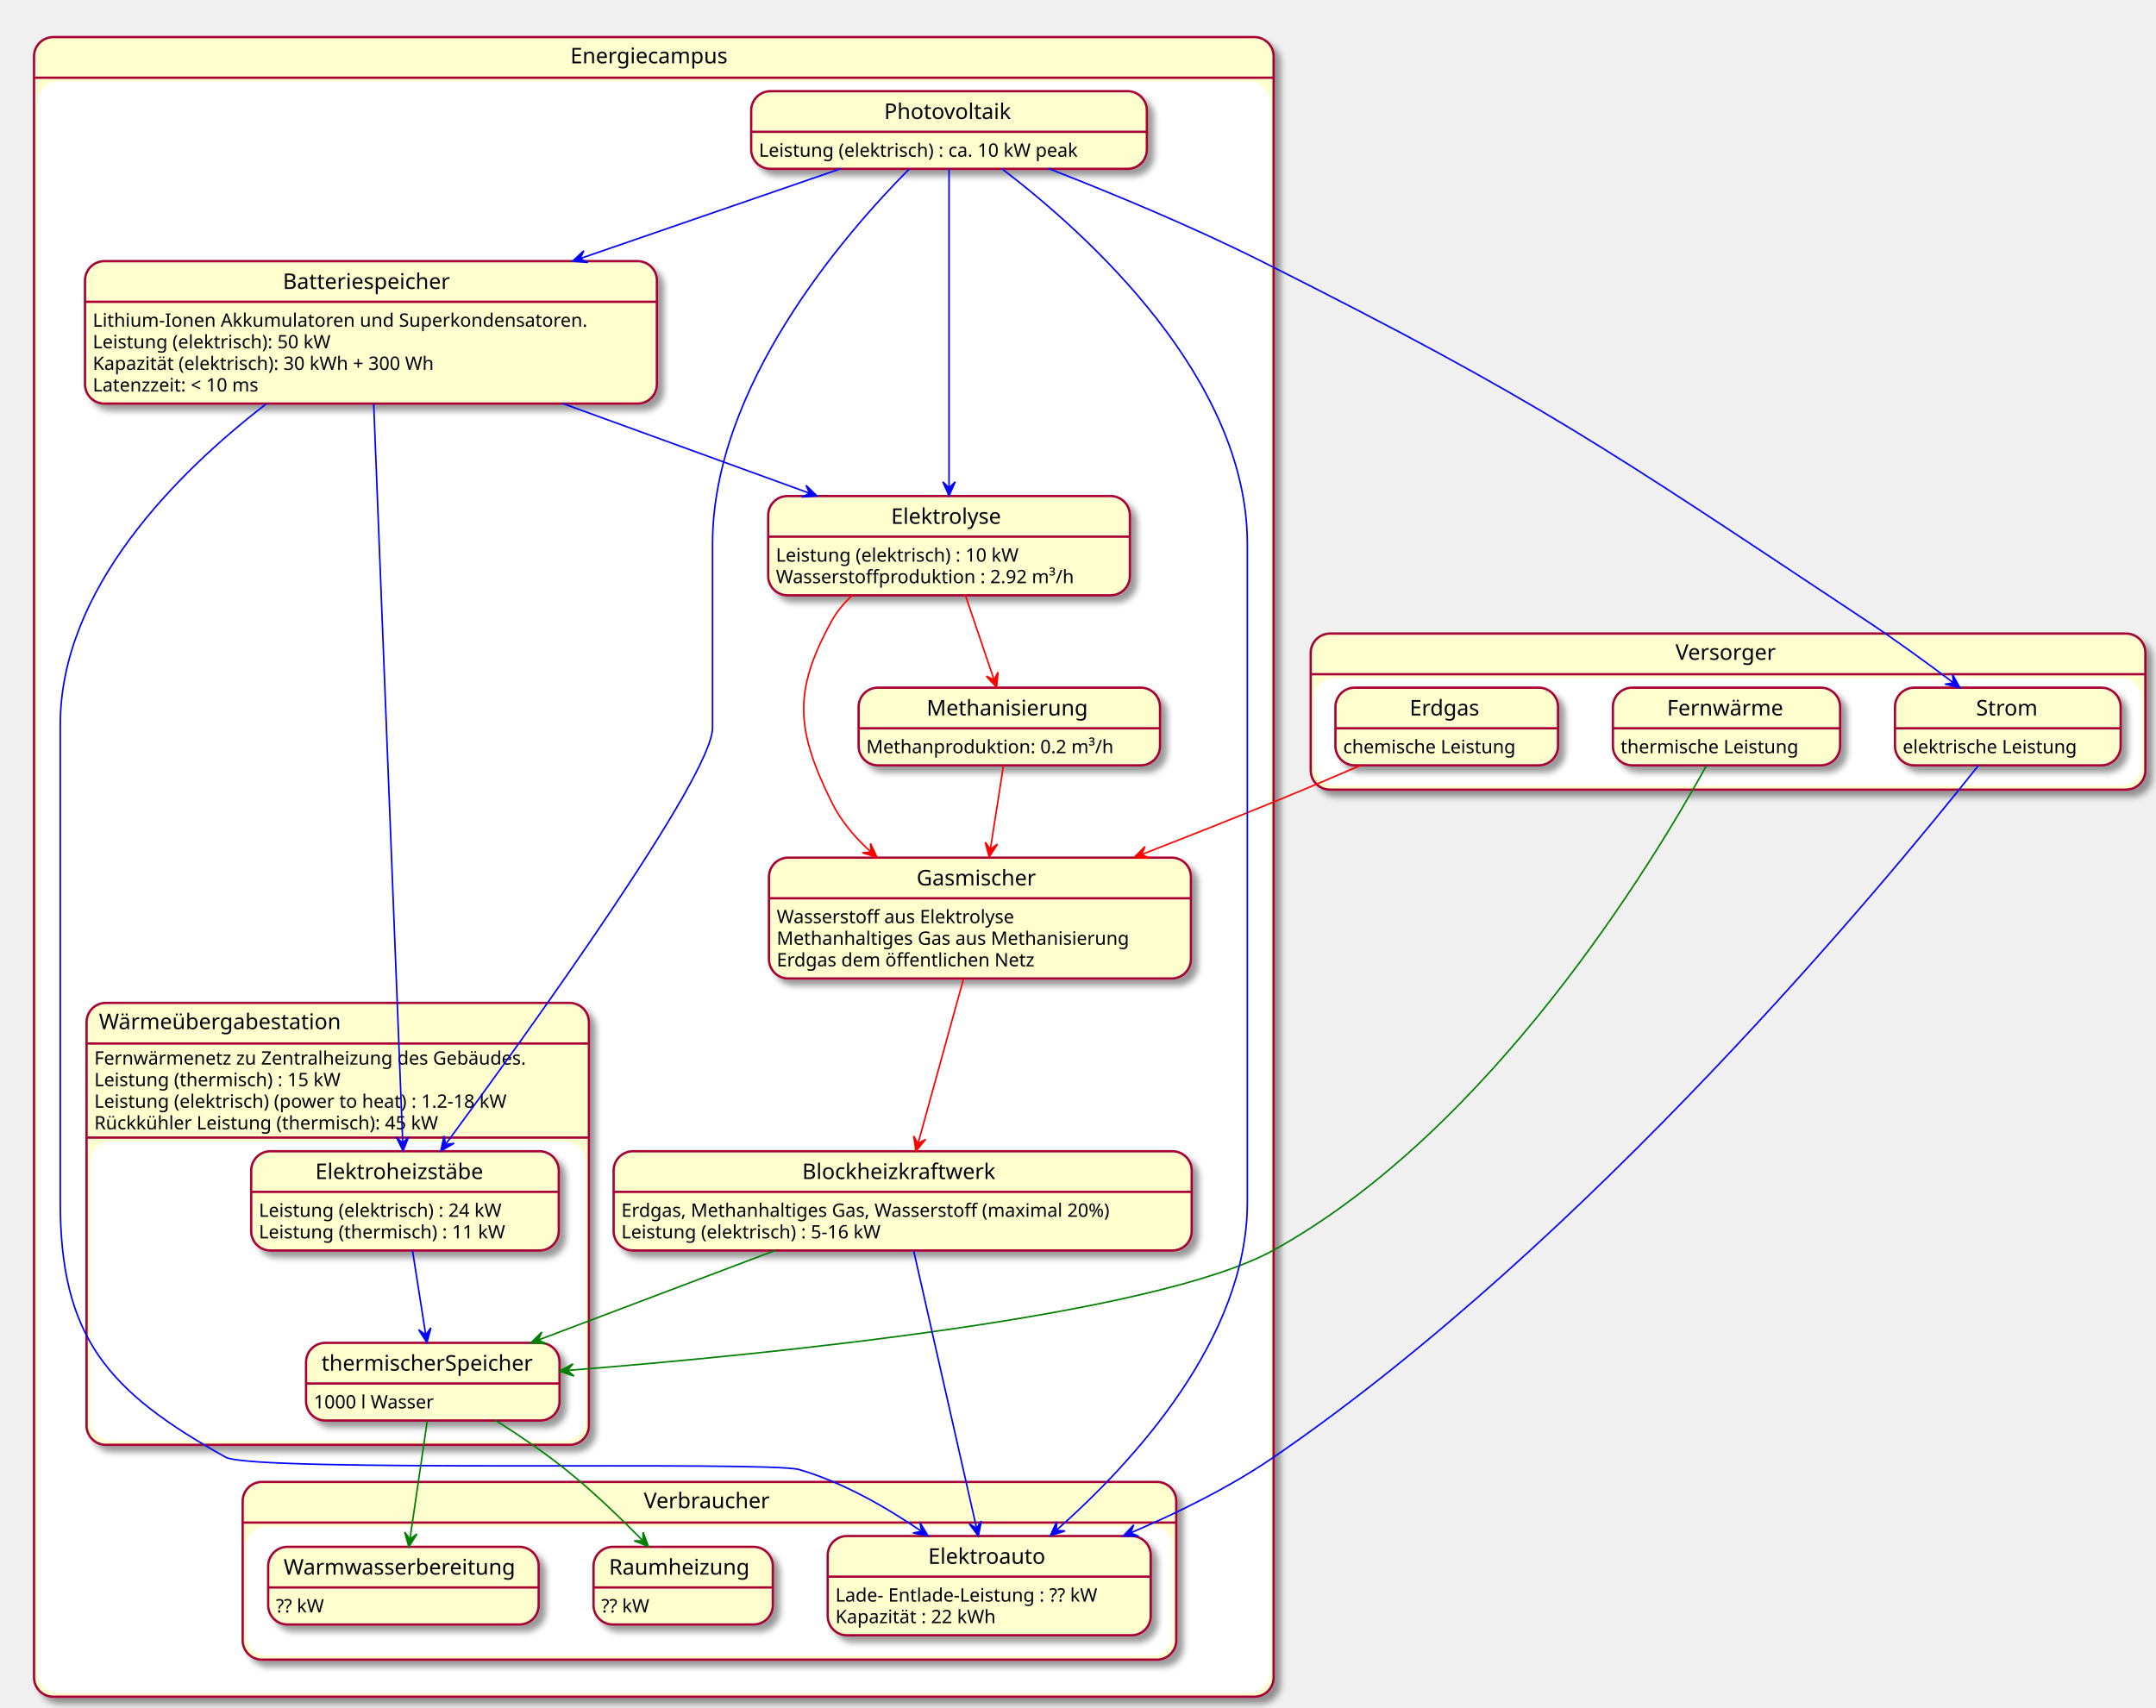
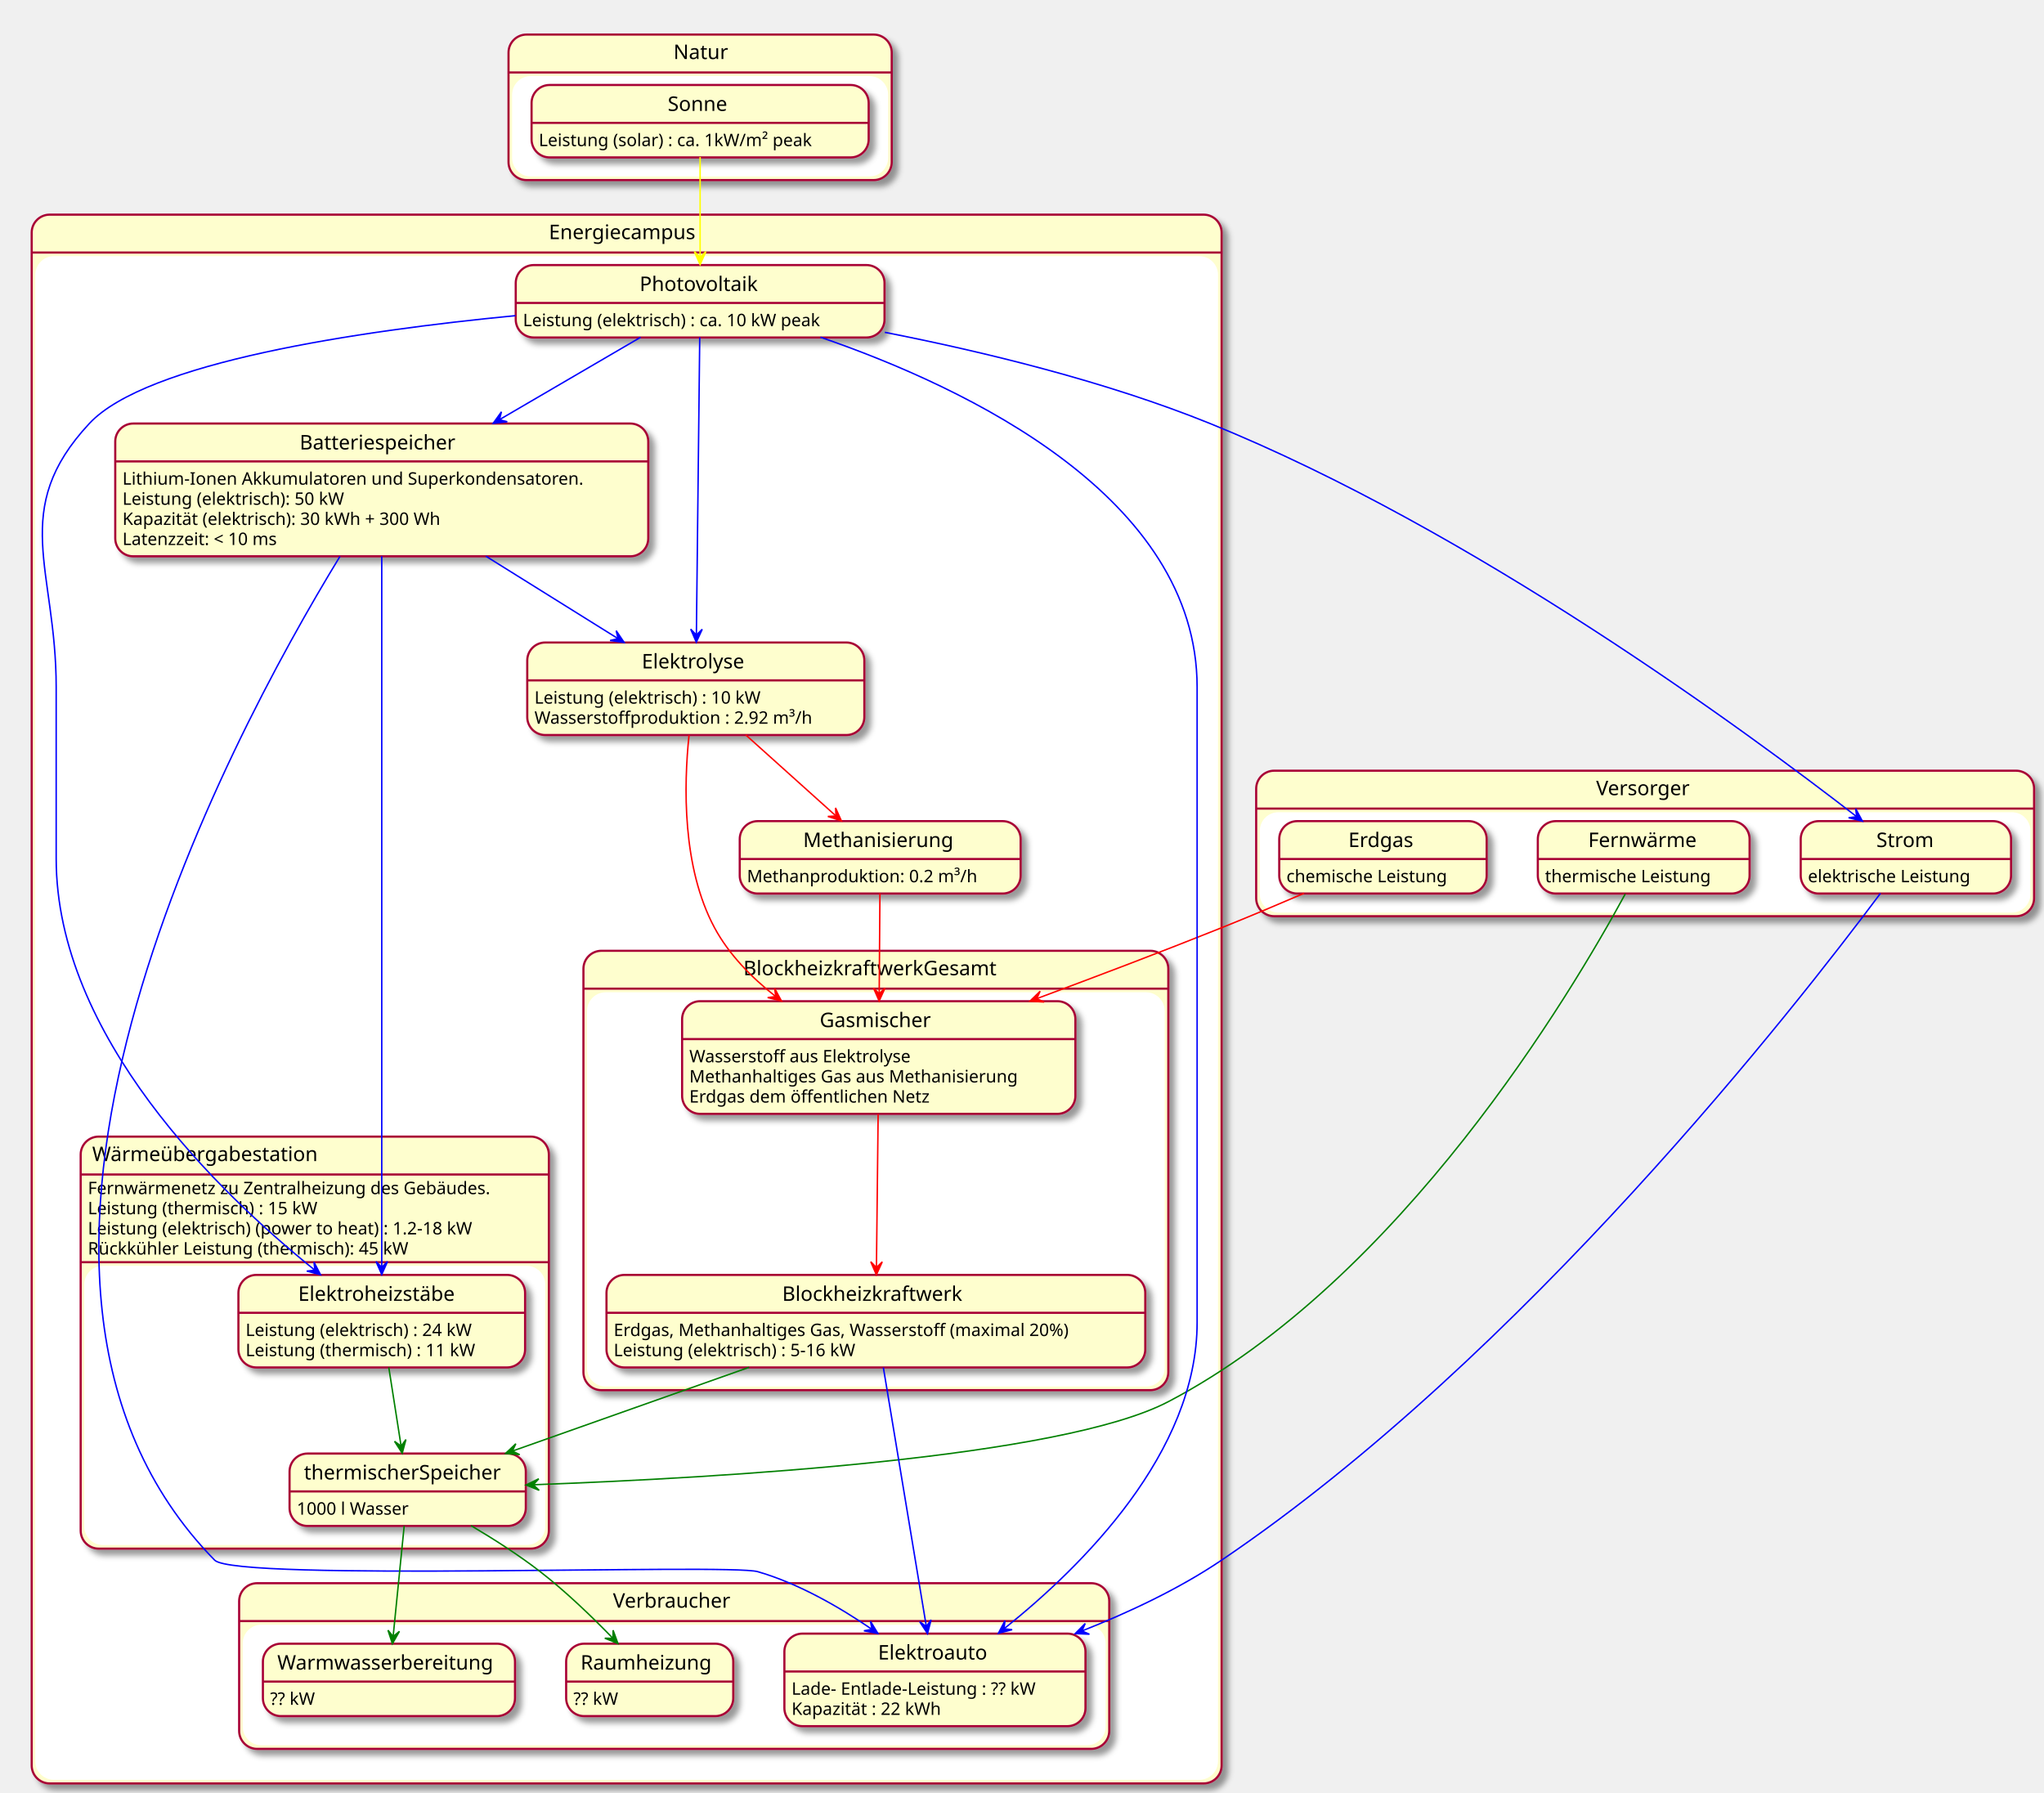
- <svg xmlns="http://www.w3.org/2000/svg" contentScriptType="application/ecmascript" contentStyleType="text/css" height="1151.042px" preserveAspectRatio="none" style="width:1453px;height:1151px;" version="1.1" viewBox="0 0 1453 1151" width="1453.125px" zoomAndPan="magnify">
+ <svg xmlns="http://www.w3.org/2000/svg" height="1296.875px" style="width:1478px;height:1296px;" version="1.1" viewBox="0 0 1478 1296" width="1478.125px">
  <defs>
-     <filter height="300%" id="fllgd9h" width="300%" x="-1" y="-1">
+     <filter height="300%" id="f1" width="300%" x="-1" y="-1">
      <feGaussianBlur result="blurOut" stdDeviation="2.083" />
      <feColorMatrix in="blurOut" result="blurOut2" type="matrix" values="0 0 0 0 0 0 0 0 0 0 0 0 0 0 0 0 0 0 .4 0" />
      <feOffset dx="4.167" dy="4.167" in="blurOut2" result="blurOut3" />
      <feBlend in="SourceGraphic" in2="blurOut3" mode="normal" />
    </filter>
  </defs>
  <g>
-     <rect fill="#FEFECE" filter="url(#fllgd9h)" height="1118.75" rx="13.021" ry="13.021" style="stroke: #A80036; stroke-width: 1.562;" width="835.417" x="22.917" y="25" />
-     <rect fill="#FFFFFF" height="1085.107" rx="13.021" ry="13.021" style="stroke: #FFFFFF; stroke-width: 1.042;" width="829.167" x="26.042" y="55.518" />
-     <line style="stroke: #A80036; stroke-width: 1.562;" x1="22.917" x2="858.333" y1="52.393" y2="52.393" />
-     <text fill="#000000" font-family="sans-serif" font-size="14.583" lengthAdjust="spacingAndGlyphs" textLength="112.5" x="384.375" y="42.703">Energiecampus</text>
-     <rect fill="#FEFECE" filter="url(#fllgd9h)" height="297.917" rx="13.021" ry="13.021" style="stroke: #A80036; stroke-width: 1.562;" width="338.542" x="58.333" y="676.042" />
-     <rect fill="#FFFFFF" height="200.863" rx="13.021" ry="13.021" style="stroke: #FFFFFF; stroke-width: 1.042;" width="332.292" x="61.458" y="769.971" />
-     <line style="stroke: #A80036; stroke-width: 1.562;" x1="58.333" x2="396.875" y1="766.846" y2="766.846" />
-     <line style="stroke: #A80036; stroke-width: 1.562;" x1="58.333" x2="396.875" y1="703.434" y2="703.434" />
-     <text fill="#000000" font-family="sans-serif" font-size="14.583" lengthAdjust="spacingAndGlyphs" textLength="168.75" x="66.667" y="693.745">Wärmeübergabestation</text>
-     <text fill="#000000" font-family="sans-serif" font-size="12.5" lengthAdjust="spacingAndGlyphs" textLength="321.875" x="63.542" y="717.641">Fernwärmenetz zu Zentralheizung des Gebäudes.</text>
-     <text fill="#000000" font-family="sans-serif" font-size="12.5" lengthAdjust="spacingAndGlyphs" textLength="186.458" x="63.542" y="732.192">Leistung (thermisch) : 15 kW</text>
-     <text fill="#000000" font-family="sans-serif" font-size="12.5" lengthAdjust="spacingAndGlyphs" textLength="316.667" x="63.542" y="746.743">Leistung (elektrisch) (power to heat) : 1.2-18 kW</text>
-     <text fill="#000000" font-family="sans-serif" font-size="12.5" lengthAdjust="spacingAndGlyphs" textLength="258.333" x="63.542" y="761.293">Rückkühler Leistung (thermisch): 45 kW</text>
-     <rect fill="#FEFECE" filter="url(#fllgd9h)" height="119.792" rx="13.021" ry="13.021" style="stroke: #A80036; stroke-width: 1.562;" width="629.167" x="163.542" y="998.958" />
-     <rect fill="#FFFFFF" height="86.149" rx="13.021" ry="13.021" style="stroke: #FFFFFF; stroke-width: 1.042;" width="622.917" x="166.667" y="1029.476" />
-     <line style="stroke: #A80036; stroke-width: 1.562;" x1="163.542" x2="792.708" y1="1026.351" y2="1026.351" />
-     <text fill="#000000" font-family="sans-serif" font-size="14.583" lengthAdjust="spacingAndGlyphs" textLength="88.542" x="433.854" y="1016.662">Verbraucher</text>
-     <rect fill="#FEFECE" filter="url(#fllgd9h)" height="105.208" rx="13.021" ry="13.021" style="stroke: #A80036; stroke-width: 1.562;" width="562.5" x="883.333" y="427.083" />
-     <rect fill="#FFFFFF" height="71.566" rx="13.021" ry="13.021" style="stroke: #FFFFFF; stroke-width: 1.042;" width="556.25" x="886.458" y="457.601" />
-     <line style="stroke: #A80036; stroke-width: 1.562;" x1="883.333" x2="1445.833" y1="454.476" y2="454.476" />
-     <text fill="#000000" font-family="sans-serif" font-size="14.583" lengthAdjust="spacingAndGlyphs" textLength="70.833" x="1129.167" y="444.787">Versorger</text>
-     <rect fill="#FEFECE" filter="url(#fllgd9h)" height="81.462" rx="13.021" ry="13.021" style="stroke: #A80036; stroke-width: 1.562;" width="284.375" x="518.229" y="578.125" />
-     <line style="stroke: #A80036; stroke-width: 1.562;" x1="518.229" x2="802.604" y1="605.518" y2="605.518" />
-     <text fill="#000000" font-family="sans-serif" font-size="14.583" lengthAdjust="spacingAndGlyphs" textLength="85.417" x="617.708" y="596.87">Gasmischer</text>
-     <text fill="#000000" font-family="sans-serif" font-size="12.5" lengthAdjust="spacingAndGlyphs" textLength="180.208" x="523.438" y="622.329">Wasserstoff aus Elektrolyse</text>
-     <text fill="#000000" font-family="sans-serif" font-size="12.5" lengthAdjust="spacingAndGlyphs" textLength="263.542" x="523.438" y="636.88">Methanhaltiges Gas aus Methanisierung</text>
-     <text fill="#000000" font-family="sans-serif" font-size="12.5" lengthAdjust="spacingAndGlyphs" textLength="191.667" x="523.438" y="651.43">Erdgas dem öffentlichen Netz</text>
-     <rect fill="#FEFECE" filter="url(#fllgd9h)" height="52.36" rx="13.021" ry="13.021" style="stroke: #A80036; stroke-width: 1.562;" width="266.667" x="506.25" y="61.458" />
-     <line style="stroke: #A80036; stroke-width: 1.562;" x1="506.25" x2="772.917" y1="88.851" y2="88.851" />
-     <text fill="#000000" font-family="sans-serif" font-size="14.583" lengthAdjust="spacingAndGlyphs" textLength="87.5" x="595.833" y="80.203">Photovoltaik</text>
-     <text fill="#000000" font-family="sans-serif" font-size="12.5" lengthAdjust="spacingAndGlyphs" textLength="245.833" x="511.458" y="105.662">Leistung (elektrisch) : ca. 10 kW peak</text>
-     <rect fill="#FEFECE" filter="url(#fllgd9h)" height="66.911" rx="13.021" ry="13.021" style="stroke: #A80036; stroke-width: 1.562;" width="389.583" x="413.542" y="776.042" />
-     <line style="stroke: #A80036; stroke-width: 1.562;" x1="413.542" x2="803.125" y1="803.434" y2="803.434" />
-     <text fill="#000000" font-family="sans-serif" font-size="14.583" lengthAdjust="spacingAndGlyphs" textLength="135.417" x="540.625" y="794.787">Blockheizkraftwerk</text>
-     <text fill="#000000" font-family="sans-serif" font-size="12.5" lengthAdjust="spacingAndGlyphs" textLength="368.75" x="418.75" y="820.245">Erdgas, Methanhaltiges Gas, Wasserstoff (maximal 20%)</text>
-     <text fill="#000000" font-family="sans-serif" font-size="12.5" lengthAdjust="spacingAndGlyphs" textLength="197.917" x="418.75" y="834.796">Leistung (elektrisch) : 5-16 kW</text>
-     <rect fill="#FEFECE" filter="url(#fllgd9h)" height="96.012" rx="13.021" ry="13.021" style="stroke: #A80036; stroke-width: 1.562;" width="385.417" x="57.292" y="176.042" />
-     <line style="stroke: #A80036; stroke-width: 1.562;" x1="57.292" x2="442.708" y1="203.434" y2="203.434" />
-     <text fill="#000000" font-family="sans-serif" font-size="14.583" lengthAdjust="spacingAndGlyphs" textLength="118.75" x="190.625" y="194.787">Batteriespeicher</text>
-     <text fill="#000000" font-family="sans-serif" font-size="12.5" lengthAdjust="spacingAndGlyphs" textLength="364.583" x="62.5" y="220.245">Lithium-Ionen Akkumulatoren und Superkondensatoren.</text>
-     <text fill="#000000" font-family="sans-serif" font-size="12.5" lengthAdjust="spacingAndGlyphs" textLength="181.25" x="62.5" y="234.796">Leistung (elektrisch): 50 kW</text>
-     <text fill="#000000" font-family="sans-serif" font-size="12.5" lengthAdjust="spacingAndGlyphs" textLength="261.458" x="62.5" y="249.347">Kapazität (elektrisch): 30 kWh + 300 Wh</text>
-     <text fill="#000000" font-family="sans-serif" font-size="12.5" lengthAdjust="spacingAndGlyphs" textLength="126.042" x="62.5" y="263.898">Latenzzeit: &lt; 10 ms</text>
-     <rect fill="#FEFECE" filter="url(#fllgd9h)" height="66.911" rx="13.021" ry="13.021" style="stroke: #A80036; stroke-width: 1.562;" width="243.75" x="517.708" y="334.375" />
-     <line style="stroke: #A80036; stroke-width: 1.562;" x1="517.708" x2="761.458" y1="361.768" y2="361.768" />
-     <text fill="#000000" font-family="sans-serif" font-size="14.583" lengthAdjust="spacingAndGlyphs" textLength="78.125" x="600.521" y="353.12">Elektrolyse</text>
-     <text fill="#000000" font-family="sans-serif" font-size="12.5" lengthAdjust="spacingAndGlyphs" textLength="185.417" x="522.917" y="378.579">Leistung (elektrisch) : 10 kW</text>
-     <text fill="#000000" font-family="sans-serif" font-size="12.5" lengthAdjust="spacingAndGlyphs" textLength="222.917" x="522.917" y="393.13">Wasserstoffproduktion : 2.92 m³/h</text>
-     <rect fill="#FEFECE" filter="url(#fllgd9h)" height="52.36" rx="13.021" ry="13.021" style="stroke: #A80036; stroke-width: 1.562;" width="203.125" x="578.646" y="463.542" />
-     <line style="stroke: #A80036; stroke-width: 1.562;" x1="578.646" x2="781.771" y1="490.934" y2="490.934" />
-     <text fill="#000000" font-family="sans-serif" font-size="14.583" lengthAdjust="spacingAndGlyphs" textLength="111.458" x="624.479" y="482.287">Methanisierung</text>
-     <text fill="#000000" font-family="sans-serif" font-size="12.5" lengthAdjust="spacingAndGlyphs" textLength="182.292" x="583.854" y="507.745">Methanproduktion: 0.2 m³/h</text>
-     <rect fill="#FEFECE" filter="url(#fllgd9h)" height="66.911" rx="13.021" ry="13.021" style="stroke: #A80036; stroke-width: 1.562;" width="207.292" x="169.271" y="776.042" />
-     <line style="stroke: #A80036; stroke-width: 1.562;" x1="169.271" x2="376.562" y1="803.434" y2="803.434" />
-     <text fill="#000000" font-family="sans-serif" font-size="14.583" lengthAdjust="spacingAndGlyphs" textLength="120.833" x="212.5" y="794.787">Elektroheizstäbe</text>
-     <text fill="#000000" font-family="sans-serif" font-size="12.5" lengthAdjust="spacingAndGlyphs" textLength="185.417" x="174.479" y="820.245">Leistung (elektrisch) : 24 kW</text>
-     <text fill="#000000" font-family="sans-serif" font-size="12.5" lengthAdjust="spacingAndGlyphs" textLength="186.458" x="174.479" y="834.796">Leistung (thermisch) : 11 kW</text>
-     <rect fill="#FEFECE" filter="url(#fllgd9h)" height="52.36" rx="13.021" ry="13.021" style="stroke: #A80036; stroke-width: 1.562;" width="170.833" x="206.25" y="905.208" />
-     <line style="stroke: #A80036; stroke-width: 1.562;" x1="206.25" x2="377.083" y1="932.601" y2="932.601" />
-     <text fill="#000000" font-family="sans-serif" font-size="14.583" lengthAdjust="spacingAndGlyphs" textLength="150" x="216.667" y="923.953">thermischerSpeicher</text>
-     <text fill="#000000" font-family="sans-serif" font-size="12.5" lengthAdjust="spacingAndGlyphs" textLength="92.708" x="211.458" y="949.412">1000 l Wasser</text>
-     <rect fill="#FEFECE" filter="url(#fllgd9h)" height="66.911" rx="13.021" ry="13.021" style="stroke: #A80036; stroke-width: 1.562;" width="217.708" x="557.812" y="1035.417" />
-     <line style="stroke: #A80036; stroke-width: 1.562;" x1="557.812" x2="775.521" y1="1062.809" y2="1062.809" />
-     <text fill="#000000" font-family="sans-serif" font-size="14.583" lengthAdjust="spacingAndGlyphs" textLength="82.292" x="625.521" y="1054.162">Elektroauto</text>
-     <text fill="#000000" font-family="sans-serif" font-size="12.5" lengthAdjust="spacingAndGlyphs" textLength="196.875" x="563.021" y="1079.62">Lade- Entlade-Leistung : ?? kW</text>
-     <text fill="#000000" font-family="sans-serif" font-size="12.5" lengthAdjust="spacingAndGlyphs" textLength="119.792" x="563.021" y="1094.171">Kapazität : 22 kWh</text>
-     <rect fill="#FEFECE" filter="url(#fllgd9h)" height="52.36" rx="13.021" ry="13.021" style="stroke: #A80036; stroke-width: 1.562;" width="120.833" x="400" y="1042.708" />
-     <line style="stroke: #A80036; stroke-width: 1.562;" x1="400" x2="520.833" y1="1070.101" y2="1070.101" />
-     <text fill="#000000" font-family="sans-serif" font-size="14.583" lengthAdjust="spacingAndGlyphs" textLength="100" x="410.417" y="1061.453">Raumheizung</text>
-     <text fill="#000000" font-family="sans-serif" font-size="12.5" lengthAdjust="spacingAndGlyphs" textLength="35.417" x="405.208" y="1086.912">?? kW</text>
-     <rect fill="#FEFECE" filter="url(#fllgd9h)" height="52.36" rx="13.021" ry="13.021" style="stroke: #A80036; stroke-width: 1.562;" width="182.292" x="180.729" y="1042.708" />
-     <line style="stroke: #A80036; stroke-width: 1.562;" x1="180.729" x2="363.021" y1="1070.101" y2="1070.101" />
-     <text fill="#000000" font-family="sans-serif" font-size="14.583" lengthAdjust="spacingAndGlyphs" textLength="161.458" x="191.146" y="1061.453">Warmwasserbereitung</text>
-     <text fill="#000000" font-family="sans-serif" font-size="12.5" lengthAdjust="spacingAndGlyphs" textLength="35.417" x="185.938" y="1086.912">?? kW</text>
-     <rect fill="#FEFECE" filter="url(#fllgd9h)" height="52.36" rx="13.021" ry="13.021" style="stroke: #A80036; stroke-width: 1.562;" width="152.083" x="1277.083" y="463.542" />
-     <line style="stroke: #A80036; stroke-width: 1.562;" x1="1277.083" x2="1429.167" y1="490.934" y2="490.934" />
-     <text fill="#000000" font-family="sans-serif" font-size="14.583" lengthAdjust="spacingAndGlyphs" textLength="42.708" x="1331.771" y="482.287">Strom</text>
-     <text fill="#000000" font-family="sans-serif" font-size="12.5" lengthAdjust="spacingAndGlyphs" textLength="131.25" x="1282.292" y="507.745">elektrische Leistung</text>
-     <rect fill="#FEFECE" filter="url(#fllgd9h)" height="52.36" rx="13.021" ry="13.021" style="stroke: #A80036; stroke-width: 1.562;" width="150" x="900" y="463.542" />
-     <line style="stroke: #A80036; stroke-width: 1.562;" x1="900" x2="1050" y1="490.934" y2="490.934" />
-     <text fill="#000000" font-family="sans-serif" font-size="14.583" lengthAdjust="spacingAndGlyphs" textLength="50" x="950" y="482.287">Erdgas</text>
-     <text fill="#000000" font-family="sans-serif" font-size="12.5" lengthAdjust="spacingAndGlyphs" textLength="129.167" x="905.208" y="507.745">chemische Leistung</text>
-     <rect fill="#FEFECE" filter="url(#fllgd9h)" height="52.36" rx="13.021" ry="13.021" style="stroke: #A80036; stroke-width: 1.562;" width="153.125" x="1086.979" y="463.542" />
-     <line style="stroke: #A80036; stroke-width: 1.562;" x1="1086.979" x2="1240.104" y1="490.934" y2="490.934" />
-     <text fill="#000000" font-family="sans-serif" font-size="14.583" lengthAdjust="spacingAndGlyphs" textLength="80.208" x="1123.438" y="482.287">Fernwärme</text>
-     <text fill="#000000" font-family="sans-serif" font-size="12.5" lengthAdjust="spacingAndGlyphs" textLength="132.292" x="1092.188" y="507.745">thermische Leistung</text>
-     <path d="M1333.51,515.79 C1271.406,594.085 1070.615,836.833 858.333,982.292 C828.951,1002.424 794.056,1019.638 762.145,1033.225 " fill="none" style="stroke: #0000FF; stroke-width: 1.042;" />
-     <polygon fill="#0000FF" points="757.05,1035.375,767.307,1035.569,761.848,1033.35,764.067,1027.891,757.05,1035.375" style="stroke: #0000FF; stroke-width: 1.042;" />
-     <path d="M917.6,515.677 C898.773,523.774 877.71,532.702 858.333,540.625 C829.618,552.367 798.4,564.716 769.426,576.006 " fill="none" style="stroke: #FF0000; stroke-width: 1.042;" />
-     <polygon fill="#FF0000" points="764.421,577.954,774.669,578.436,769.274,576.065,771.645,570.67,764.421,577.954" style="stroke: #FF0000; stroke-width: 1.042;" />
-     <path d="M1150.125,515.962 C1113.458,582.37 1004.538,761.904 858.333,842.708 C778.282,886.951 521.172,912.763 382.443,923.807 " fill="none" style="stroke: #008000; stroke-width: 1.042;" />
-     <polygon fill="#008000" points="377.151,924.226,386.825,927.64,382.343,923.815,386.168,919.333,377.151,924.226" style="stroke: #008000; stroke-width: 1.042;" />
-     <path d="M522.639,842.834 C472.625,861.754 410.265,885.344 362.952,903.242 " fill="none" style="stroke: #008000; stroke-width: 1.042;" />
-     <polygon fill="#008000" points="357.841,905.175,368.083,905.756,362.712,903.333,365.136,897.962,357.841,905.175" style="stroke: #008000; stroke-width: 1.042;" />
-     <path d="M615.721,843.003 C626.548,890.754 646.675,979.529 658.123,1030.024 " fill="none" style="stroke: #0000FF; stroke-width: 1.042;" />
-     <polygon fill="#0000FF" points="659.338,1035.387,661.329,1025.322,658.187,1030.307,653.202,1027.165,659.338,1035.387" style="stroke: #0000FF; stroke-width: 1.042;" />
-     <path d="M649.371,659.776 C640.301,692.61 627.549,738.772 618.676,770.892 " fill="none" style="stroke: #FF0000; stroke-width: 1.042;" />
-     <polygon fill="#FF0000" points="617.287,775.922,623.799,767.995,618.673,770.902,615.766,765.776,617.287,775.922" style="stroke: #FF0000; stroke-width: 1.042;" />
-     <path d="M179.699,272.043 C118.873,318.962 40.625,397.09 40.625,488.542 C40.625,488.542 40.625,488.542 40.625,810.417 C40.625,901.462 72.559,937.962 152.083,982.292 C170.841,992.748 517.913,984.657 538.542,990.625 C567.998,999.146 597.55,1016.216 620.838,1032.13 " fill="none" style="stroke: #0000FF; stroke-width: 1.042;" />
-     <polygon fill="#0000FF" points="625.41,1035.295,620.074,1026.532,621.128,1032.33,615.331,1033.384,625.41,1035.295" style="stroke: #0000FF; stroke-width: 1.042;" />
-     <path d="M706.534,113.562 C748.428,129.912 803.149,152.526 850,176.042 C1038.685,270.748 1082.375,302.087 1258.333,418.75 C1277.958,431.764 1299.125,447.202 1316.469,460.247 " fill="none" style="stroke: #0000FF; stroke-width: 1.042;" />
-     <polygon fill="#0000FF" points="1320.792,463.508,1315.821,454.534,1316.635,460.37,1310.799,461.183,1320.792,463.508" style="stroke: #0000FF; stroke-width: 1.042;" />
-     <path d="M675.062,113.625 C732.778,157.685 840.625,254.955 840.625,366.667 C840.625,366.667 840.625,366.667 840.625,810.417 C840.625,902.381 763.409,986.01 711.867,1031.59 " fill="none" style="stroke: #0000FF; stroke-width: 1.042;" />
-     <polygon fill="#0000FF" points="707.893,1035.074,717.689,1032.028,711.809,1031.641,712.196,1025.761,707.893,1035.074" style="stroke: #0000FF; stroke-width: 1.042;" />
-     <path d="M566.763,113.656 C517.386,130.69 450.516,153.755 390.938,174.304 " fill="none" style="stroke: #0000FF; stroke-width: 1.042;" />
-     <polygon fill="#0000FF" points="385.932,176.031,396.153,176.914,390.856,174.333,393.437,169.036,385.932,176.031" style="stroke: #0000FF; stroke-width: 1.042;" />
-     <path d="M639.583,113.719 C639.583,162.679 639.583,270.996 639.583,328.719 " fill="none" style="stroke: #0000FF; stroke-width: 1.042;" />
-     <polygon fill="#0000FF" points="639.583,334.143,643.75,324.768,639.583,328.934,635.417,324.768,639.583,334.143" style="stroke: #0000FF; stroke-width: 1.042;" />
-     <path d="M612.907,113.75 C567.538,159.479 480.208,261.207 480.208,366.667 C480.208,366.667 480.208,366.667 480.208,490.625 C480.208,523.154 356.75,694.695 300.389,771.313 " fill="none" style="stroke: #0000FF; stroke-width: 1.042;" />
-     <polygon fill="#0000FF" points="297.101,775.777,306.016,770.701,300.19,771.584,299.307,765.758,297.101,775.777" style="stroke: #0000FF; stroke-width: 1.042;" />
-     <path d="M378.915,271.878 C433.323,291.663 495.504,314.274 545.485,332.449 " fill="none" style="stroke: #0000FF; stroke-width: 1.042;" />
-     <polygon fill="#0000FF" points="550.592,334.306,543.204,327.187,545.697,332.527,540.357,335.019,550.592,334.306" style="stroke: #0000FF; stroke-width: 1.042;" />
-     <path d="M574.453,401.267 C568.895,406.392 564.026,412.201 560.417,418.75 C534.27,466.188 536.513,492.018 560.417,540.625 C566.706,553.413 576.251,564.678 586.992,574.369 " fill="none" style="stroke: #FF0000; stroke-width: 1.042;" />
-     <polygon fill="#FF0000" points="590.999,577.868,586.678,568.563,587.076,574.442,581.197,574.839,590.999,577.868" style="stroke: #FF0000; stroke-width: 1.042;" />
-     <path d="M650.577,401.168 C656.582,418.875 663.975,440.675 669.874,458.069 " fill="none" style="stroke: #FF0000; stroke-width: 1.042;" />
-     <polygon fill="#FF0000" points="671.654,463.317,672.59,453.1,669.982,458.384,664.698,455.776,671.654,463.317" style="stroke: #FF0000; stroke-width: 1.042;" />
-     <path d="M676.298,515.732 C673.785,531.866 670.449,553.294 667.482,572.343 " fill="none" style="stroke: #FF0000; stroke-width: 1.042;" />
-     <polygon fill="#FF0000" points="666.656,577.646,672.217,569.024,667.458,572.5,663.983,567.741,666.656,577.646" style="stroke: #FF0000; stroke-width: 1.042;" />
-     <path d="M287.991,957.445 C284.685,980.058 279.824,1013.32 276.305,1037.394 " fill="none" style="stroke: #008000; stroke-width: 1.042;" />
-     <polygon fill="#008000" points="275.531,1042.69,281.012,1034.017,276.286,1037.536,272.767,1032.81,275.531,1042.69" style="stroke: #008000; stroke-width: 1.042;" />
-     <path d="M333.869,957.386 C349.242,967.139 366.467,978.801 381.25,990.625 C399.618,1005.316 418.551,1023.617 433.295,1038.699 " fill="none" style="stroke: #008000; stroke-width: 1.042;" />
-     <polygon fill="#008000" points="436.95,1042.46,433.405,1032.833,433.32,1038.725,427.428,1038.641,436.95,1042.46" style="stroke: #008000; stroke-width: 1.042;" />
-     <path d="M277.991,842.834 C280.762,860.542 284.174,882.342 286.897,899.735 " fill="none" style="stroke: #0000FF; stroke-width: 1.042;" />
-     <polygon fill="#0000FF" points="287.719,904.983,290.384,895.076,286.912,899.838,282.151,896.367,287.719,904.983" style="stroke: #0000FF; stroke-width: 1.042;" />
-     <path d="M251.856,272.243 C256.284,384.957 267.398,667.866 271.428,770.438 " fill="none" style="stroke: #0000FF; stroke-width: 1.042;" />
-     <polygon fill="#0000FF" points="271.637,775.769,275.434,766.238,271.434,770.564,267.107,766.564,271.637,775.769" style="stroke: #0000FF; stroke-width: 1.042;" />
+     <rect fill="#FEFECE" filter="url(#f1)" height="1134.375" rx="13.021" ry="13.021" style="stroke: #A80036; stroke-width: 1.562;" width="860.417" x="22.917" y="155.208" />
+     <rect fill="#FFFFFF" height="1100.732" rx="13.021" ry="13.021" style="stroke: #FFFFFF; stroke-width: 1.042;" width="854.167" x="26.042" y="185.726" />
+     <line style="stroke: #A80036; stroke-width: 1.562;" x1="22.917" x2="883.333" y1="182.601" y2="182.601" />
+     <text fill="#000000" font-family="sans-serif" font-size="14.583" lengthAdjust="spacingAndGlyphs" textLength="112.5" x="396.875" y="172.912">Energiecampus</text>
+     <rect fill="#FEFECE" filter="url(#f1)" height="297.917" rx="13.021" ry="13.021" style="stroke: #A80036; stroke-width: 1.562;" width="338.542" x="58.333" y="821.875" />
+     <rect fill="#FFFFFF" height="200.863" rx="13.021" ry="13.021" style="stroke: #FFFFFF; stroke-width: 1.042;" width="332.292" x="61.458" y="915.804" />
+     <line style="stroke: #A80036; stroke-width: 1.562;" x1="58.333" x2="396.875" y1="912.679" y2="912.679" />
+     <line style="stroke: #A80036; stroke-width: 1.562;" x1="58.333" x2="396.875" y1="849.268" y2="849.268" />
+     <text fill="#000000" font-family="sans-serif" font-size="14.583" lengthAdjust="spacingAndGlyphs" textLength="168.75" x="66.667" y="839.578">Wärmeübergabestation</text>
+     <text fill="#000000" font-family="sans-serif" font-size="12.5" lengthAdjust="spacingAndGlyphs" textLength="321.875" x="63.542" y="863.475">Fernwärmenetz zu Zentralheizung des Gebäudes.</text>
+     <text fill="#000000" font-family="sans-serif" font-size="12.5" lengthAdjust="spacingAndGlyphs" textLength="186.458" x="63.542" y="878.025">Leistung (thermisch) : 15 kW</text>
+     <text fill="#000000" font-family="sans-serif" font-size="12.5" lengthAdjust="spacingAndGlyphs" textLength="316.667" x="63.542" y="892.576">Leistung (elektrisch) (power to heat) : 1.2-18 kW</text>
+     <text fill="#000000" font-family="sans-serif" font-size="12.5" lengthAdjust="spacingAndGlyphs" textLength="258.333" x="63.542" y="907.127">Rückkühler Leistung (thermisch): 45 kW</text>
+     <rect fill="#FEFECE" filter="url(#f1)" height="119.792" rx="13.021" ry="13.021" style="stroke: #A80036; stroke-width: 1.562;" width="629.167" x="172.917" y="1144.792" />
+     <rect fill="#FFFFFF" height="86.149" rx="13.021" ry="13.021" style="stroke: #FFFFFF; stroke-width: 1.042;" width="622.917" x="176.042" y="1175.309" />
+     <line style="stroke: #A80036; stroke-width: 1.562;" x1="172.917" x2="802.083" y1="1172.184" y2="1172.184" />
+     <text fill="#000000" font-family="sans-serif" font-size="14.583" lengthAdjust="spacingAndGlyphs" textLength="88.542" x="443.229" y="1162.495">Verbraucher</text>
+     <rect fill="#FEFECE" filter="url(#f1)" height="317.708" rx="13.021" ry="13.021" style="stroke: #A80036; stroke-width: 1.562;" width="422.917" x="421.875" y="687.5" />
+     <rect fill="#FFFFFF" height="284.066" rx="13.021" ry="13.021" style="stroke: #FFFFFF; stroke-width: 1.042;" width="416.667" x="425" y="718.018" />
+     <line style="stroke: #A80036; stroke-width: 1.562;" x1="421.875" x2="844.792" y1="714.893" y2="714.893" />
+     <text fill="#000000" font-family="sans-serif" font-size="14.583" lengthAdjust="spacingAndGlyphs" textLength="191.667" x="537.5" y="705.203">BlockheizkraftwerkGesamt</text>
+     <rect fill="#FEFECE" filter="url(#f1)" height="105.208" rx="13.021" ry="13.021" style="stroke: #A80036; stroke-width: 1.562;" width="277.083" x="367.708" y="25" />
+     <rect fill="#FFFFFF" height="71.566" rx="13.021" ry="13.021" style="stroke: #FFFFFF; stroke-width: 1.042;" width="270.833" x="370.833" y="55.518" />
+     <line style="stroke: #A80036; stroke-width: 1.562;" x1="367.708" x2="644.792" y1="52.393" y2="52.393" />
+     <text fill="#000000" font-family="sans-serif" font-size="14.583" lengthAdjust="spacingAndGlyphs" textLength="38.542" x="486.979" y="42.703">Natur</text>
+     <rect fill="#FEFECE" filter="url(#f1)" height="105.208" rx="13.021" ry="13.021" style="stroke: #A80036; stroke-width: 1.562;" width="562.5" x="908.333" y="557.292" />
+     <rect fill="#FFFFFF" height="71.566" rx="13.021" ry="13.021" style="stroke: #FFFFFF; stroke-width: 1.042;" width="556.25" x="911.458" y="587.809" />
+     <line style="stroke: #A80036; stroke-width: 1.562;" x1="908.333" x2="1470.833" y1="584.684" y2="584.684" />
+     <text fill="#000000" font-family="sans-serif" font-size="14.583" lengthAdjust="spacingAndGlyphs" textLength="70.833" x="1154.167" y="574.995">Versorger</text>
+     <rect fill="#FEFECE" filter="url(#f1)" height="52.36" rx="13.021" ry="13.021" style="stroke: #A80036; stroke-width: 1.562;" width="266.667" x="372.917" y="191.667" />
+     <line style="stroke: #A80036; stroke-width: 1.562;" x1="372.917" x2="639.583" y1="219.059" y2="219.059" />
+     <text fill="#000000" font-family="sans-serif" font-size="14.583" lengthAdjust="spacingAndGlyphs" textLength="87.5" x="462.5" y="210.412">Photovoltaik</text>
+     <text fill="#000000" font-family="sans-serif" font-size="12.5" lengthAdjust="spacingAndGlyphs" textLength="245.833" x="378.125" y="235.87">Leistung (elektrisch) : ca. 10 kW peak</text>
+     <rect fill="#FEFECE" filter="url(#f1)" height="96.012" rx="13.021" ry="13.021" style="stroke: #A80036; stroke-width: 1.562;" width="385.417" x="83.333" y="306.25" />
+     <line style="stroke: #A80036; stroke-width: 1.562;" x1="83.333" x2="468.75" y1="333.643" y2="333.643" />
+     <text fill="#000000" font-family="sans-serif" font-size="14.583" lengthAdjust="spacingAndGlyphs" textLength="118.75" x="216.667" y="324.995">Batteriespeicher</text>
+     <text fill="#000000" font-family="sans-serif" font-size="12.5" lengthAdjust="spacingAndGlyphs" textLength="364.583" x="88.542" y="350.454">Lithium-Ionen Akkumulatoren und Superkondensatoren.</text>
+     <text fill="#000000" font-family="sans-serif" font-size="12.5" lengthAdjust="spacingAndGlyphs" textLength="181.25" x="88.542" y="365.005">Leistung (elektrisch): 50 kW</text>
+     <text fill="#000000" font-family="sans-serif" font-size="12.5" lengthAdjust="spacingAndGlyphs" textLength="261.458" x="88.542" y="379.555">Kapazität (elektrisch): 30 kWh + 300 Wh</text>
+     <text fill="#000000" font-family="sans-serif" font-size="12.5" lengthAdjust="spacingAndGlyphs" textLength="126.042" x="88.542" y="394.106">Latenzzeit: &lt; 10 ms</text>
+     <rect fill="#FEFECE" filter="url(#f1)" height="66.911" rx="13.021" ry="13.021" style="stroke: #A80036; stroke-width: 1.562;" width="243.75" x="381.25" y="464.583" />
+     <line style="stroke: #A80036; stroke-width: 1.562;" x1="381.25" x2="625" y1="491.976" y2="491.976" />
+     <text fill="#000000" font-family="sans-serif" font-size="14.583" lengthAdjust="spacingAndGlyphs" textLength="78.125" x="464.062" y="483.328">Elektrolyse</text>
+     <text fill="#000000" font-family="sans-serif" font-size="12.5" lengthAdjust="spacingAndGlyphs" textLength="185.417" x="386.458" y="508.787">Leistung (elektrisch) : 10 kW</text>
+     <text fill="#000000" font-family="sans-serif" font-size="12.5" lengthAdjust="spacingAndGlyphs" textLength="222.917" x="386.458" y="523.338">Wasserstoffproduktion : 2.92 m³/h</text>
+     <rect fill="#FEFECE" filter="url(#f1)" height="52.36" rx="13.021" ry="13.021" style="stroke: #A80036; stroke-width: 1.562;" width="203.125" x="534.896" y="593.75" />
+     <line style="stroke: #A80036; stroke-width: 1.562;" x1="534.896" x2="738.021" y1="621.143" y2="621.143" />
+     <text fill="#000000" font-family="sans-serif" font-size="14.583" lengthAdjust="spacingAndGlyphs" textLength="111.458" x="580.729" y="612.495">Methanisierung</text>
+     <text fill="#000000" font-family="sans-serif" font-size="12.5" lengthAdjust="spacingAndGlyphs" textLength="182.292" x="540.104" y="637.954">Methanproduktion: 0.2 m³/h</text>
+     <rect fill="#FEFECE" filter="url(#f1)" height="66.911" rx="13.021" ry="13.021" style="stroke: #A80036; stroke-width: 1.562;" width="207.292" x="172.396" y="921.875" />
+     <line style="stroke: #A80036; stroke-width: 1.562;" x1="172.396" x2="379.688" y1="949.268" y2="949.268" />
+     <text fill="#000000" font-family="sans-serif" font-size="14.583" lengthAdjust="spacingAndGlyphs" textLength="120.833" x="215.625" y="940.62">Elektroheizstäbe</text>
+     <text fill="#000000" font-family="sans-serif" font-size="12.5" lengthAdjust="spacingAndGlyphs" textLength="185.417" x="177.604" y="966.079">Leistung (elektrisch) : 24 kW</text>
+     <text fill="#000000" font-family="sans-serif" font-size="12.5" lengthAdjust="spacingAndGlyphs" textLength="186.458" x="177.604" y="980.63">Leistung (thermisch) : 11 kW</text>
+     <rect fill="#FEFECE" filter="url(#f1)" height="52.36" rx="13.021" ry="13.021" style="stroke: #A80036; stroke-width: 1.562;" width="170.833" x="209.375" y="1051.042" />
+     <line style="stroke: #A80036; stroke-width: 1.562;" x1="209.375" x2="380.208" y1="1078.434" y2="1078.434" />
+     <text fill="#000000" font-family="sans-serif" font-size="14.583" lengthAdjust="spacingAndGlyphs" textLength="150" x="219.792" y="1069.787">thermischerSpeicher</text>
+     <text fill="#000000" font-family="sans-serif" font-size="12.5" lengthAdjust="spacingAndGlyphs" textLength="92.708" x="214.583" y="1095.245">1000 l Wasser</text>
+     <rect fill="#FEFECE" filter="url(#f1)" height="66.911" rx="13.021" ry="13.021" style="stroke: #A80036; stroke-width: 1.562;" width="217.708" x="567.188" y="1181.25" />
+     <line style="stroke: #A80036; stroke-width: 1.562;" x1="567.188" x2="784.896" y1="1208.643" y2="1208.643" />
+     <text fill="#000000" font-family="sans-serif" font-size="14.583" lengthAdjust="spacingAndGlyphs" textLength="82.292" x="634.896" y="1199.995">Elektroauto</text>
+     <text fill="#000000" font-family="sans-serif" font-size="12.5" lengthAdjust="spacingAndGlyphs" textLength="196.875" x="572.396" y="1225.454">Lade- Entlade-Leistung : ?? kW</text>
+     <text fill="#000000" font-family="sans-serif" font-size="12.5" lengthAdjust="spacingAndGlyphs" textLength="119.792" x="572.396" y="1240.005">Kapazität : 22 kWh</text>
+     <rect fill="#FEFECE" filter="url(#f1)" height="52.36" rx="13.021" ry="13.021" style="stroke: #A80036; stroke-width: 1.562;" width="120.833" x="409.375" y="1188.542" />
+     <line style="stroke: #A80036; stroke-width: 1.562;" x1="409.375" x2="530.208" y1="1215.934" y2="1215.934" />
+     <text fill="#000000" font-family="sans-serif" font-size="14.583" lengthAdjust="spacingAndGlyphs" textLength="100" x="419.792" y="1207.287">Raumheizung</text>
+     <text fill="#000000" font-family="sans-serif" font-size="12.5" lengthAdjust="spacingAndGlyphs" textLength="35.417" x="414.583" y="1232.745">?? kW</text>
+     <rect fill="#FEFECE" filter="url(#f1)" height="52.36" rx="13.021" ry="13.021" style="stroke: #A80036; stroke-width: 1.562;" width="182.292" x="190.104" y="1188.542" />
+     <line style="stroke: #A80036; stroke-width: 1.562;" x1="190.104" x2="372.396" y1="1215.934" y2="1215.934" />
+     <text fill="#000000" font-family="sans-serif" font-size="14.583" lengthAdjust="spacingAndGlyphs" textLength="161.458" x="200.521" y="1207.287">Warmwasserbereitung</text>
+     <text fill="#000000" font-family="sans-serif" font-size="12.5" lengthAdjust="spacingAndGlyphs" textLength="35.417" x="195.312" y="1232.745">?? kW</text>
+     <rect fill="#FEFECE" filter="url(#f1)" height="81.462" rx="13.021" ry="13.021" style="stroke: #A80036; stroke-width: 1.562;" width="284.375" x="493.229" y="723.958" />
+     <line style="stroke: #A80036; stroke-width: 1.562;" x1="493.229" x2="777.604" y1="751.351" y2="751.351" />
+     <text fill="#000000" font-family="sans-serif" font-size="14.583" lengthAdjust="spacingAndGlyphs" textLength="85.417" x="592.708" y="742.703">Gasmischer</text>
+     <text fill="#000000" font-family="sans-serif" font-size="12.5" lengthAdjust="spacingAndGlyphs" textLength="180.208" x="498.438" y="768.162">Wasserstoff aus Elektrolyse</text>
+     <text fill="#000000" font-family="sans-serif" font-size="12.5" lengthAdjust="spacingAndGlyphs" textLength="263.542" x="498.438" y="782.713">Methanhaltiges Gas aus Methanisierung</text>
+     <text fill="#000000" font-family="sans-serif" font-size="12.5" lengthAdjust="spacingAndGlyphs" textLength="191.667" x="498.438" y="797.264">Erdgas dem öffentlichen Netz</text>
+     <rect fill="#FEFECE" filter="url(#f1)" height="66.911" rx="13.021" ry="13.021" style="stroke: #A80036; stroke-width: 1.562;" width="389.583" x="438.542" y="921.875" />
+     <line style="stroke: #A80036; stroke-width: 1.562;" x1="438.542" x2="828.125" y1="949.268" y2="949.268" />
+     <text fill="#000000" font-family="sans-serif" font-size="14.583" lengthAdjust="spacingAndGlyphs" textLength="135.417" x="565.625" y="940.62">Blockheizkraftwerk</text>
+     <text fill="#000000" font-family="sans-serif" font-size="12.5" lengthAdjust="spacingAndGlyphs" textLength="368.75" x="443.75" y="966.079">Erdgas, Methanhaltiges Gas, Wasserstoff (maximal 20%)</text>
+     <text fill="#000000" font-family="sans-serif" font-size="12.5" lengthAdjust="spacingAndGlyphs" textLength="197.917" x="443.75" y="980.63">Leistung (elektrisch) : 5-16 kW</text>
+     <rect fill="#FEFECE" filter="url(#f1)" height="52.36" rx="13.021" ry="13.021" style="stroke: #A80036; stroke-width: 1.562;" width="243.75" x="384.375" y="61.458" />
+     <line style="stroke: #A80036; stroke-width: 1.562;" x1="384.375" x2="628.125" y1="88.851" y2="88.851" />
+     <text fill="#000000" font-family="sans-serif" font-size="14.583" lengthAdjust="spacingAndGlyphs" textLength="46.875" x="482.812" y="80.203">Sonne</text>
+     <text fill="#000000" font-family="sans-serif" font-size="12.5" lengthAdjust="spacingAndGlyphs" textLength="222.917" x="389.583" y="105.662">Leistung (solar) : ca. 1kW/m² peak</text>
+     <rect fill="#FEFECE" filter="url(#f1)" height="52.36" rx="13.021" ry="13.021" style="stroke: #A80036; stroke-width: 1.562;" width="152.083" x="1302.083" y="593.75" />
+     <line style="stroke: #A80036; stroke-width: 1.562;" x1="1302.083" x2="1454.167" y1="621.143" y2="621.143" />
+     <text fill="#000000" font-family="sans-serif" font-size="14.583" lengthAdjust="spacingAndGlyphs" textLength="42.708" x="1356.771" y="612.495">Strom</text>
+     <text fill="#000000" font-family="sans-serif" font-size="12.5" lengthAdjust="spacingAndGlyphs" textLength="131.25" x="1307.292" y="637.954">elektrische Leistung</text>
+     <rect fill="#FEFECE" filter="url(#f1)" height="52.36" rx="13.021" ry="13.021" style="stroke: #A80036; stroke-width: 1.562;" width="150" x="925" y="593.75" />
+     <line style="stroke: #A80036; stroke-width: 1.562;" x1="925" x2="1075" y1="621.143" y2="621.143" />
+     <text fill="#000000" font-family="sans-serif" font-size="14.583" lengthAdjust="spacingAndGlyphs" textLength="50" x="975" y="612.495">Erdgas</text>
+     <text fill="#000000" font-family="sans-serif" font-size="12.5" lengthAdjust="spacingAndGlyphs" textLength="129.167" x="930.208" y="637.954">chemische Leistung</text>
+     <rect fill="#FEFECE" filter="url(#f1)" height="52.36" rx="13.021" ry="13.021" style="stroke: #A80036; stroke-width: 1.562;" width="153.125" x="1111.979" y="593.75" />
+     <line style="stroke: #A80036; stroke-width: 1.562;" x1="1111.979" x2="1265.104" y1="621.143" y2="621.143" />
+     <text fill="#000000" font-family="sans-serif" font-size="14.583" lengthAdjust="spacingAndGlyphs" textLength="80.208" x="1148.438" y="612.495">Fernwärme</text>
+     <text fill="#000000" font-family="sans-serif" font-size="12.5" lengthAdjust="spacingAndGlyphs" textLength="132.292" x="1117.188" y="637.954">thermische Leistung</text>
+     <path d="M506.25,113.552 C506.25,134.229 506.25,163.688 506.25,185.823 " fill="none" style="stroke: #FFFF00; stroke-width: 1.042;" />
+     <polygon fill="#FFFF00" points="506.25,191.281,510.417,181.906,506.25,186.073,502.083,181.906,506.25,191.281" style="stroke: #FFFF00; stroke-width: 1.042;" />
+     <path d="M1359.74,645.974 C1299.729,726.451 1100.948,981.038 883.333,1128.125 C852.673,1148.848 816.196,1165.959 782.45,1179.284 " fill="none" style="stroke: #0000FF; stroke-width: 1.042;" />
+     <polygon fill="#0000FF" points="777.493,1181.223,787.741,1181.689,782.343,1179.326,784.706,1173.928,777.493,1181.223" style="stroke: #0000FF; stroke-width: 1.042;" />
+     <path d="M942.96,645.913 C924.062,654.054 902.866,663.001 883.333,670.833 C839.992,688.213 791.996,706.403 749.869,722.022 " fill="none" style="stroke: #FF0000; stroke-width: 1.042;" />
+     <polygon fill="#FF0000" points="744.76,723.913,754.999,724.563,749.644,722.104,752.104,716.749,744.76,723.913" style="stroke: #FF0000; stroke-width: 1.042;" />
+     <path d="M1175.281,646.279 C1136.094,718.546 1012.949,925.47 844.792,1013.542 C767.174,1054.194 521.08,1068.644 385.899,1073.593 " fill="none" style="stroke: #008000; stroke-width: 1.042;" />
+     <polygon fill="#008000" points="380.343,1073.794,389.863,1077.617,385.548,1073.605,389.56,1069.29,380.343,1073.794" style="stroke: #008000; stroke-width: 1.042;" />
+     <path d="M541.719,988.668 C488.142,1007.625 421.312,1031.273 370.694,1049.184 " fill="none" style="stroke: #008000; stroke-width: 1.042;" />
+     <polygon fill="#008000" points="365.538,1051.008,375.765,1051.81,370.448,1049.271,372.986,1043.954,365.538,1051.008" style="stroke: #008000; stroke-width: 1.042;" />
+     <path d="M638.743,988.837 C646.669,1036.588 661.404,1125.362 669.787,1175.857 " fill="none" style="stroke: #0000FF; stroke-width: 1.042;" />
+     <polygon fill="#0000FF" points="670.676,1181.22,673.252,1171.289,669.823,1176.082,665.031,1172.653,670.676,1181.22" style="stroke: #0000FF; stroke-width: 1.042;" />
+     <path d="M634.975,805.609 C634.614,838.308 634.106,884.226 633.751,916.328 " fill="none" style="stroke: #FF0000; stroke-width: 1.042;" />
+     <polygon fill="#FF0000" points="633.692,921.755,637.962,912.427,633.75,916.547,629.63,912.334,633.692,921.755" style="stroke: #FF0000; stroke-width: 1.042;" />
+     <path d="M245.828,402.323 C163.82,536.631 -43.843,924.804 155.208,1128.125 C170.474,1143.719 526.953,1130.398 547.917,1136.458 C577.498,1145.009 607.173,1162.185 630.505,1178.158 " fill="none" style="stroke: #0000FF; stroke-width: 1.042;" />
+     <polygon fill="#0000FF" points="634.787,1181.124,629.455,1172.359,630.506,1178.157,624.708,1179.208,634.787,1181.124" style="stroke: #0000FF; stroke-width: 1.042;" />
+     <path d="M639.81,240.302 C711.21,254.323 799.678,275.76 875,306.25 C1064.615,383.005 1263.365,529.185 1342.542,590.535 " fill="none" style="stroke: #0000FF; stroke-width: 1.042;" />
+     <polygon fill="#0000FF" points="1346.677,593.747,1341.815,584.713,1342.559,590.558,1336.713,591.302,1346.677,593.747" style="stroke: #0000FF; stroke-width: 1.042;" />
+     <path d="M593.245,243.823 C699.603,280.447 865.625,359.6 865.625,496.875 C865.625,496.875 865.625,496.875 865.625,956.25 C865.625,1050.343 782.433,1132.679 726.268,1177.545 " fill="none" style="stroke: #0000FF; stroke-width: 1.042;" />
+     <polygon fill="#0000FF" points="721.934,1180.975,731.871,1178.423,726.018,1177.742,726.699,1171.889,721.934,1180.975" style="stroke: #0000FF; stroke-width: 1.042;" />
+     <path d="M463.22,243.865 C434.574,260.583 395.964,283.126 361.25,303.389 " fill="none" style="stroke: #0000FF; stroke-width: 1.042;" />
+     <polygon fill="#0000FF" points="356.599,306.103,366.796,304.973,361.096,303.476,362.593,297.777,356.599,306.103" style="stroke: #0000FF; stroke-width: 1.042;" />
+     <path d="M505.967,243.927 C505.417,292.887 504.2,401.204 503.551,458.927 " fill="none" style="stroke: #0000FF; stroke-width: 1.042;" />
+     <polygon fill="#0000FF" points="503.491,464.351,507.762,455.023,503.549,459.143,499.429,454.93,503.491,464.351" style="stroke: #0000FF; stroke-width: 1.042;" />
+     <path d="M372.707,228.25 C258.343,239.312 105.783,262.031 64.583,306.25 C6.372,368.721 40.625,411.486 40.625,496.875 C40.625,496.875 40.625,496.875 40.625,620.833 C40.625,749.085 158.342,862.633 227.293,918.143 " fill="none" style="stroke: #0000FF; stroke-width: 1.042;" />
+     <polygon fill="#0000FF" points="231.762,921.715,227.039,912.607,227.693,918.463,221.837,919.117,231.762,921.715" style="stroke: #0000FF; stroke-width: 1.042;" />
+     <path d="M351.342,402.184 C382.469,421.603 417.938,443.731 446.757,461.71 " fill="none" style="stroke: #0000FF; stroke-width: 1.042;" />
+     <polygon fill="#0000FF" points="451.324,464.559,445.574,456.063,446.904,461.803,441.164,463.134,451.324,464.559" style="stroke: #0000FF; stroke-width: 1.042;" />
+     <path d="M498.246,531.524 C494.43,567.794 493.139,627.07 516.667,670.833 C527.056,690.159 543.389,706.775 560.653,720.38 " fill="none" style="stroke: #FF0000; stroke-width: 1.042;" />
+     <polygon fill="#FF0000" points="565.059,723.775,560.175,714.753,560.933,720.597,555.09,721.355,565.059,723.775" style="stroke: #FF0000; stroke-width: 1.042;" />
+     <path d="M539.207,531.376 C559.426,549.542 584.438,572.014 604.033,589.618 " fill="none" style="stroke: #FF0000; stroke-width: 1.042;" />
+     <polygon fill="#FF0000" points="608.381,593.525,604.191,584.16,604.506,590.045,598.622,590.36,608.381,593.525" style="stroke: #FF0000; stroke-width: 1.042;" />
+     <path d="M636.275,646.018 C636.128,666.029 635.921,694.53 635.746,718.454 " fill="none" style="stroke: #FF0000; stroke-width: 1.042;" />
+     <polygon fill="#FF0000" points="635.706,723.798,639.942,714.454,635.745,718.59,631.609,714.392,635.706,723.798" style="stroke: #FF0000; stroke-width: 1.042;" />
+     <path d="M292.276,1103.278 C290.015,1125.892 286.688,1159.153 284.281,1183.227 " fill="none" style="stroke: #008000; stroke-width: 1.042;" />
+     <polygon fill="#008000" points="283.752,1188.523,288.83,1179.609,284.27,1183.34,280.538,1178.78,283.752,1188.523" style="stroke: #008000; stroke-width: 1.042;" />
+     <path d="M340.546,1103.128 C356.88,1112.783 375.077,1124.406 390.625,1136.458 C409.354,1150.977 428.442,1169.432 443.181,1184.645 " fill="none" style="stroke: #008000; stroke-width: 1.042;" />
+     <polygon fill="#008000" points="446.831,1188.438,443.333,1178.794,443.22,1184.686,437.328,1184.573,446.831,1188.438" style="stroke: #008000; stroke-width: 1.042;" />
+     <path d="M281.116,988.668 C283.887,1006.375 287.299,1028.175 290.022,1045.569 " fill="none" style="stroke: #008000; stroke-width: 1.042;" />
+     <polygon fill="#008000" points="290.844,1050.817,293.509,1040.909,290.037,1045.671,285.276,1042.2,290.844,1050.817" style="stroke: #008000; stroke-width: 1.042;" />
+     <path d="M276.042,402.207 C276.042,517.218 276.042,811.07 276.042,916.117 " fill="none" style="stroke: #0000FF; stroke-width: 1.042;" />
+     <polygon fill="#0000FF" points="276.042,921.572,280.208,912.197,276.042,916.364,271.875,912.197,276.042,921.572" style="stroke: #0000FF; stroke-width: 1.042;" />
  </g>
</svg>
